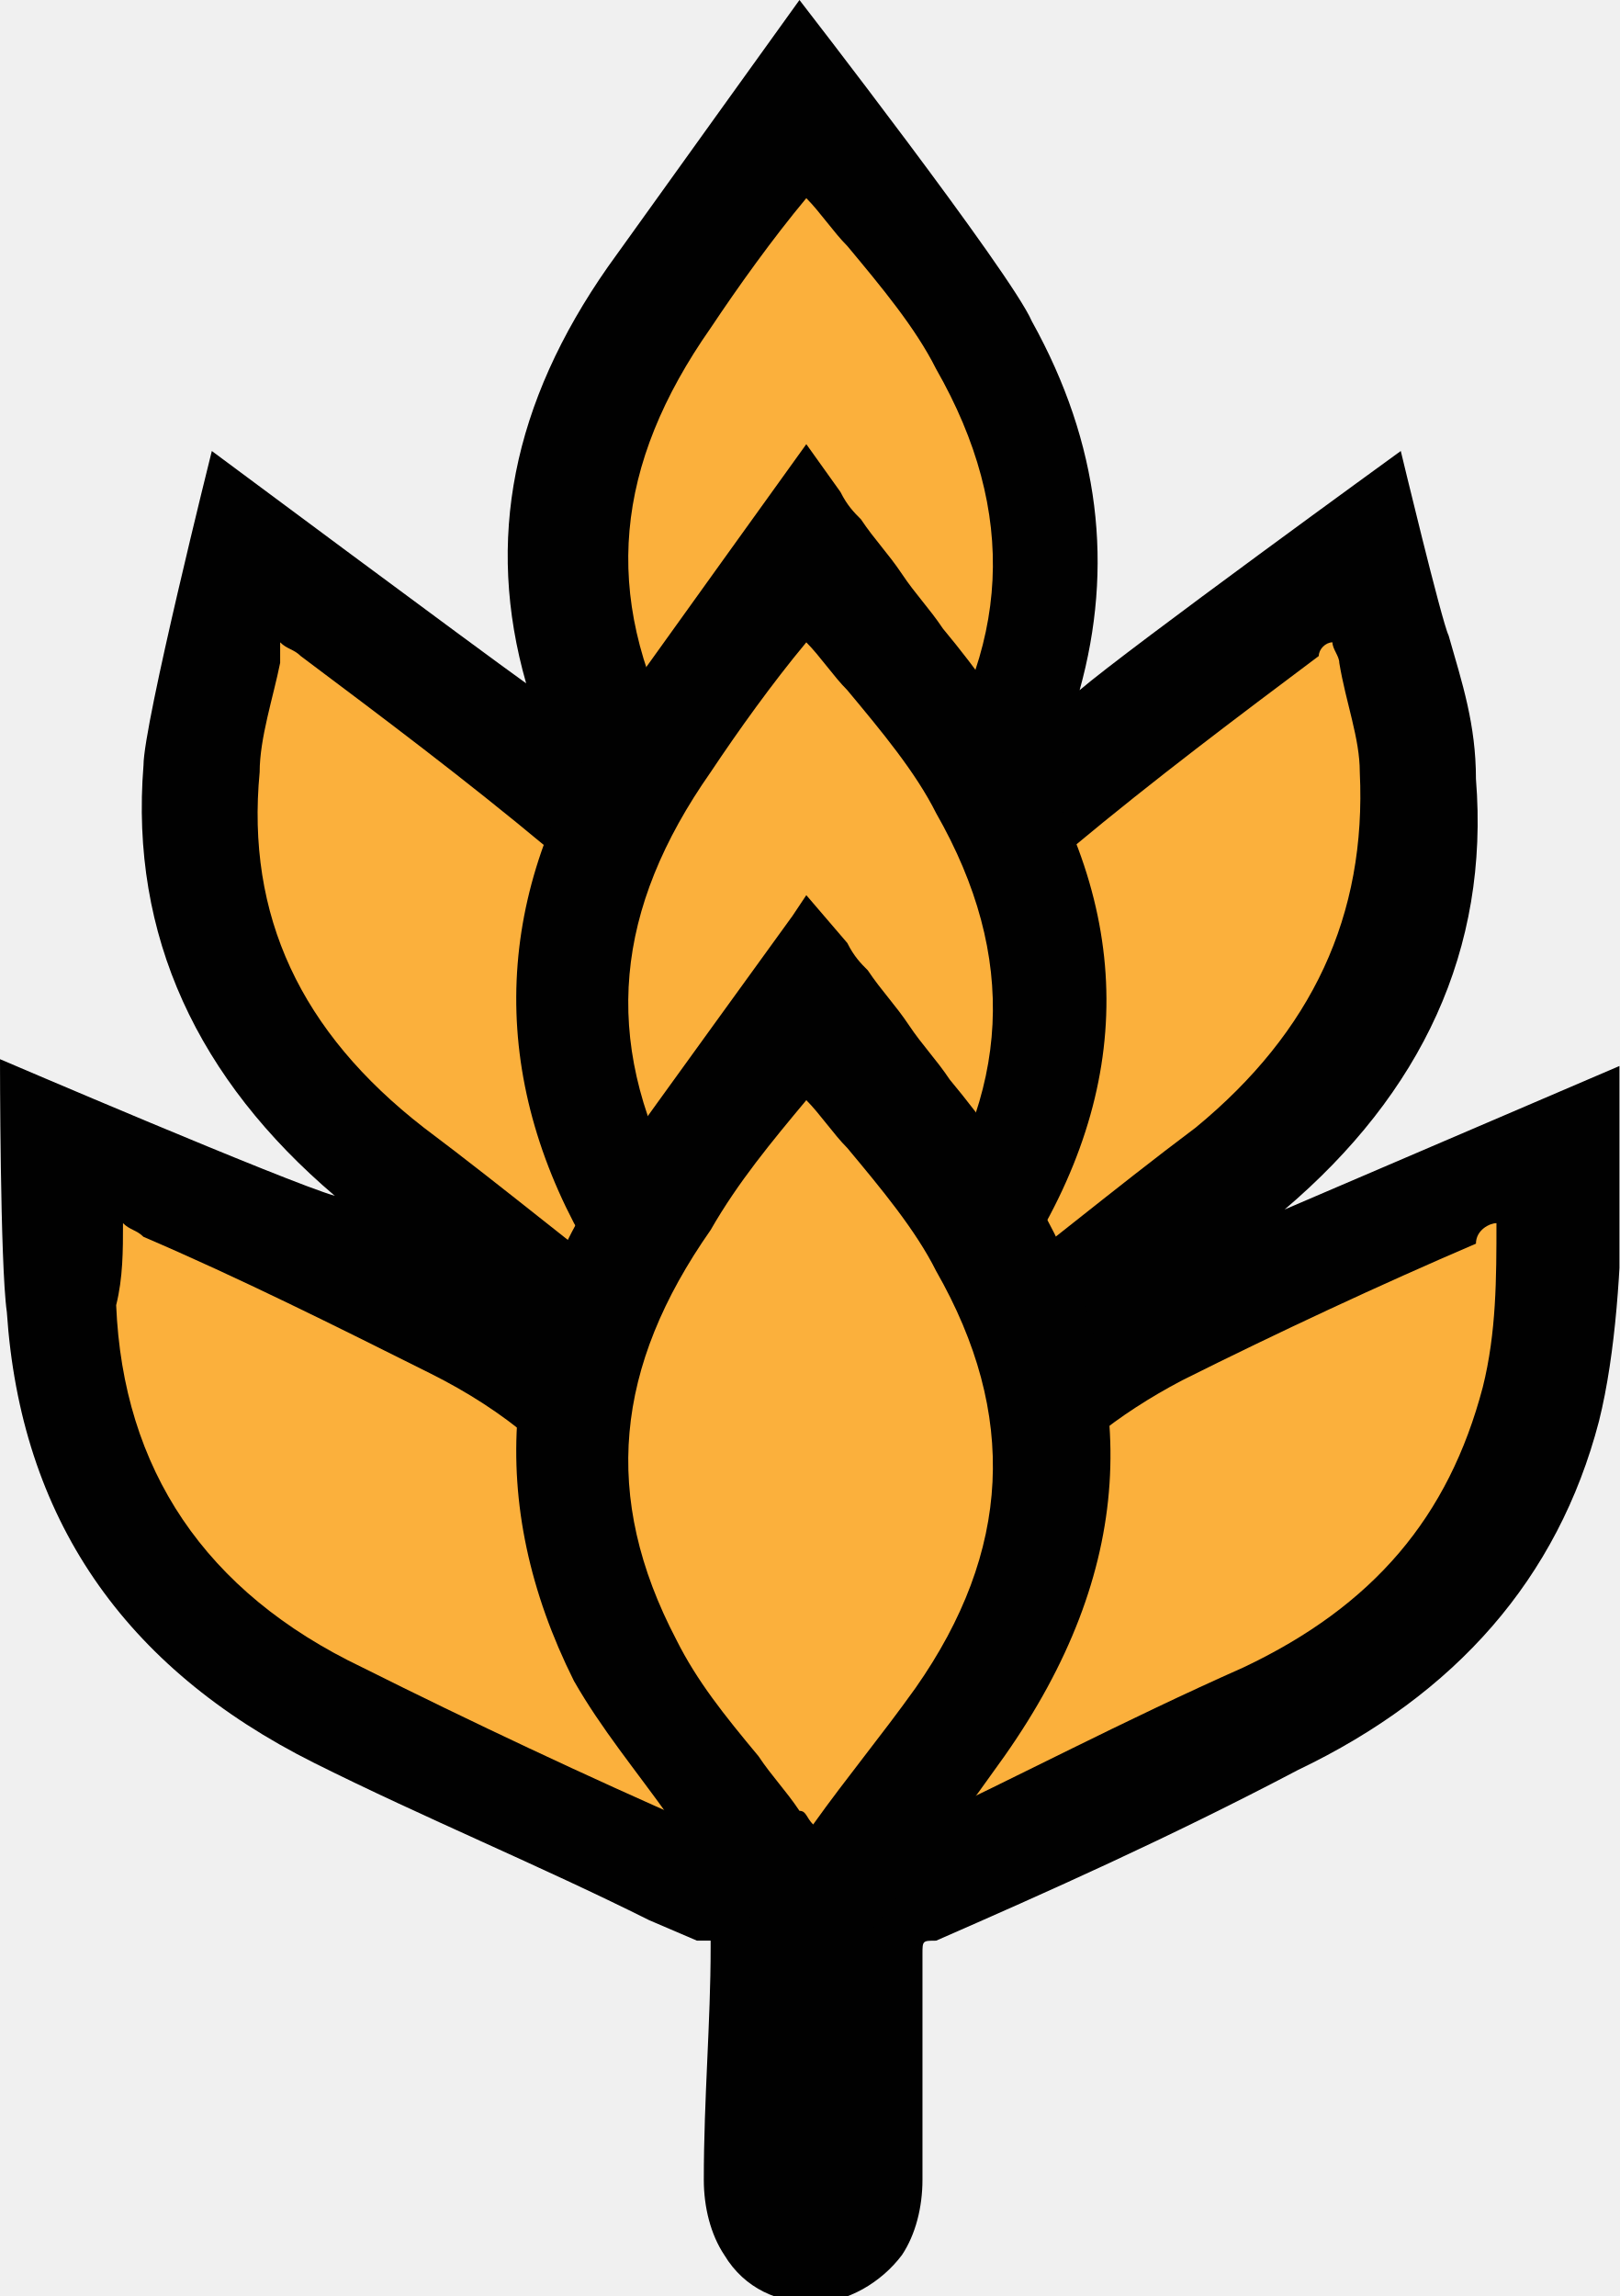
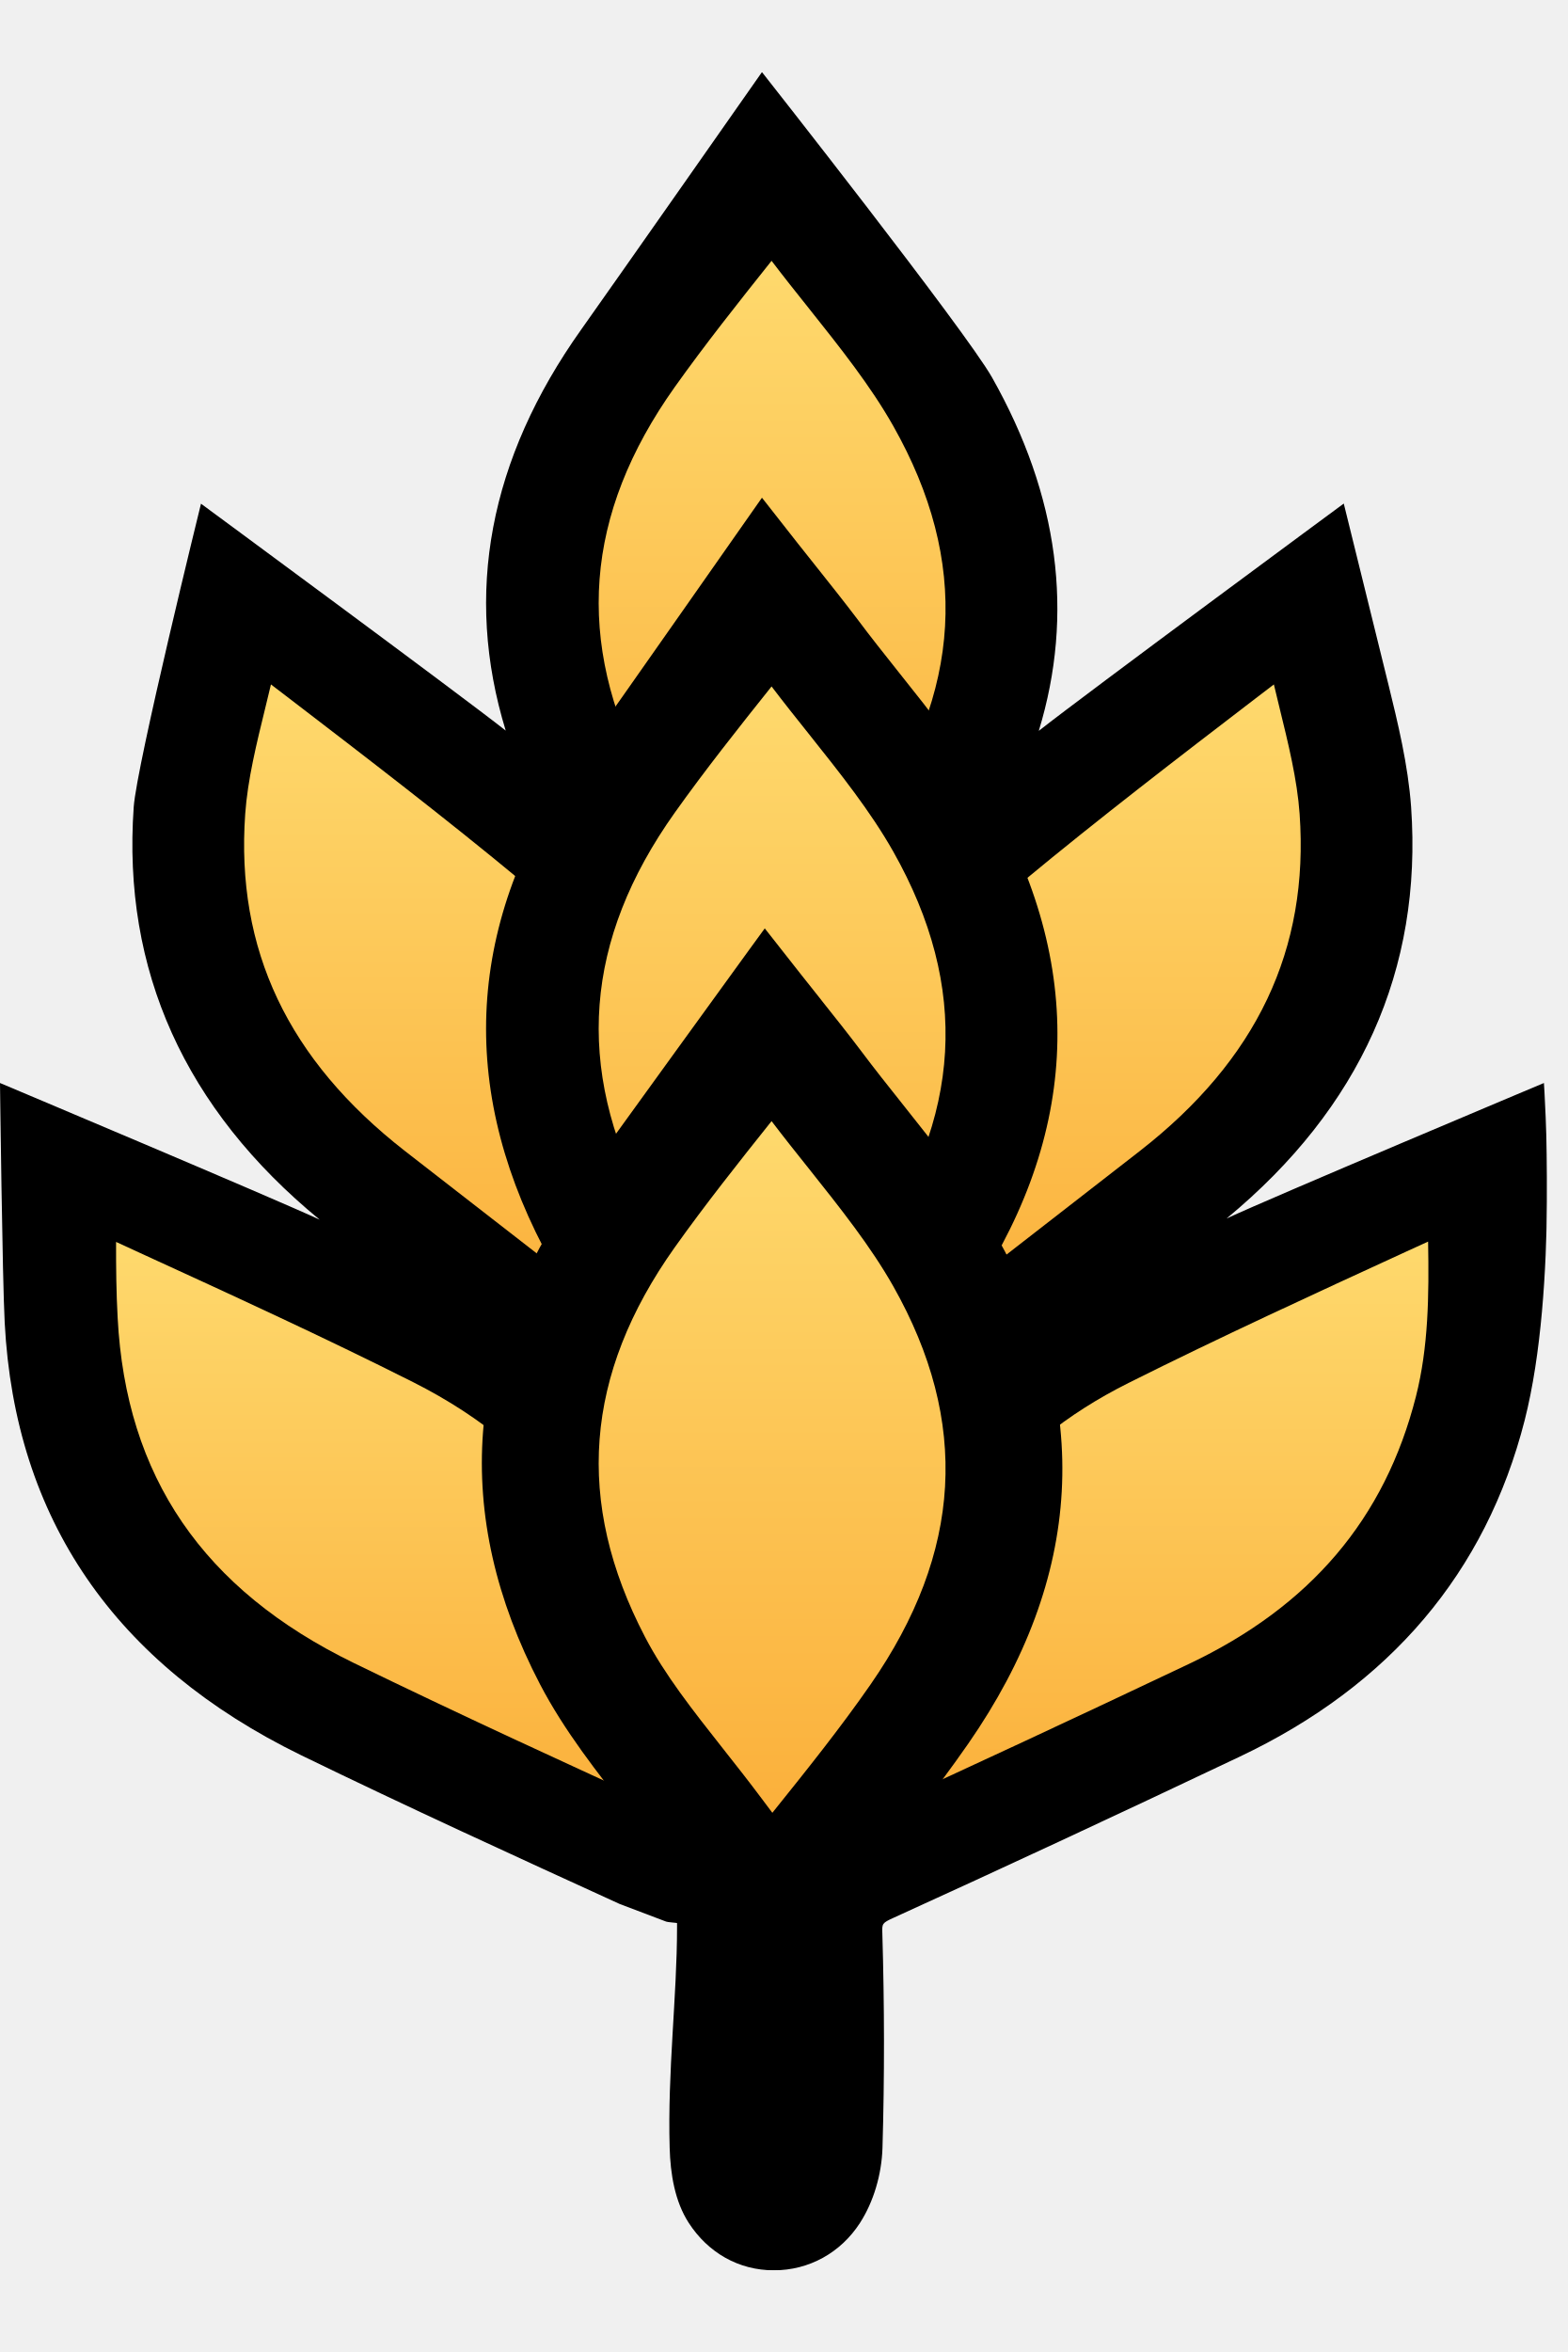
- <svg xmlns="http://www.w3.org/2000/svg" xmlns:xlink="http://www.w3.org/1999/xlink" version="1.1" id="Layer_1" x="0px" y="0px" viewBox="0 0 23.7 33.6" style="enable-background:new 0 0 23.7 33.6;" xml:space="preserve">
-   <style type="text/css">
- 	.st0{clip-path:url(#SVGID_2_);}
- 	.st1{clip-path:url(#SVGID_4_);enable-background:new    ;}
- 	.st2{clip-path:url(#SVGID_6_);}
- 	.st3{clip-path:url(#SVGID_8_);}
- 	.st4{clip-path:url(#SVGID_10_);fill:#010101;}
- 	.st5{clip-path:url(#SVGID_12_);}
- 	.st6{clip-path:url(#SVGID_14_);fill:#FBB03C;}
- 	.st7{clip-path:url(#SVGID_16_);}
- 	.st8{clip-path:url(#SVGID_18_);fill:#FBB03C;}
- 	.st9{clip-path:url(#SVGID_20_);}
- 	.st10{clip-path:url(#SVGID_22_);fill:#FBB03C;}
- 	.st11{clip-path:url(#SVGID_24_);}
- 	.st12{clip-path:url(#SVGID_26_);fill:#FBB03C;}
- 	.st13{clip-path:url(#SVGID_28_);}
- 	.st14{clip-path:url(#SVGID_30_);fill:#FBB03C;}
- 	.st15{clip-path:url(#SVGID_32_);}
- 	.st16{clip-path:url(#SVGID_34_);fill:#010101;}
- 	.st17{clip-path:url(#SVGID_36_);}
- 	.st18{clip-path:url(#SVGID_38_);fill:#FBB03C;}
- 	.st19{clip-path:url(#SVGID_40_);}
- 	.st20{clip-path:url(#SVGID_42_);fill:#010101;}
- 	.st21{clip-path:url(#SVGID_44_);}
- 	.st22{clip-path:url(#SVGID_46_);fill:#FBB03C;}
- </style>
-   <g>
-     <defs>
-       <rect id="SVGID_1_" x="0" y="0" width="23.7" height="33.6" />
-     </defs>
-     <clipPath id="SVGID_2_">
-       <use xlink:href="#SVGID_1_" style="overflow:visible;" />
-     </clipPath>
-     <g class="st0">
-       <defs>
-         <rect id="SVGID_3_" x="0" y="-1.1" width="24" height="36" />
-       </defs>
-       <clipPath id="SVGID_4_">
-         <use xlink:href="#SVGID_3_" style="overflow:visible;" />
-       </clipPath>
-       <g class="st1">
-         <g>
-           <defs>
-             <rect id="SVGID_5_" x="0" y="-0.1" width="24" height="34" />
-           </defs>
-           <clipPath id="SVGID_6_">
-             <use xlink:href="#SVGID_5_" style="overflow:visible;" />
-           </clipPath>
-           <g class="st2">
-             <defs>
-               <path id="SVGID_7_" d="M21.2,9.3c-0.1-0.2-0.7-2.7-0.7-2.7s-4,2.9-4.7,3.5c0.5-1.8,0.3-3.6-0.7-5.4C14.8,4,11.7,0,11.7,0        S9.4,3.2,8.9,3.9c-1.4,2-1.8,4-1.2,6.1C7,9.5,3.1,6.6,3.1,6.6s-1,4-1,4.6c-0.2,2.5,0.8,4.6,2.8,6.3C4.2,17.3,0,15.5,0,15.5        s0,3,0.1,3.7c0.2,3,1.7,5.2,4.5,6.6c1.6,0.8,3.3,1.5,4.9,2.3l0.7,0.3c0,0,0.2,0,0.2,0v0.1c0,1.1-0.1,2.2-0.1,3.4        c0,0.4,0.1,0.8,0.3,1.1c0.3,0.5,0.8,0.7,1.3,0.7c0.5,0,1-0.3,1.3-0.7c0.2-0.3,0.3-0.7,0.3-1.1c0-1.1,0-2.2,0-3.3        c0-0.2,0-0.2,0.2-0.2c1.6-0.7,3.4-1.5,5.3-2.5c2.3-1.1,3.8-2.8,4.4-5.1c0.5-2,0.3-5.2,0.3-5.2s-4.2,1.8-4.9,2.1        c2-1.7,3-3.8,2.8-6.3C21.6,10.6,21.4,10,21.2,9.3L21.2,9.3z" />
-             </defs>
-             <clipPath id="SVGID_8_">
-               <use xlink:href="#SVGID_7_" style="overflow:visible;" />
-             </clipPath>
-             <g class="st3">
-               <defs>
-                 <rect id="SVGID_9_" x="0" y="-0.1" width="24" height="34" />
-               </defs>
-               <clipPath id="SVGID_10_">
-                 <use xlink:href="#SVGID_9_" style="overflow:visible;" />
-               </clipPath>
-               <rect x="-5" y="-5" class="st4" width="33.7" height="43.6" />
-             </g>
-           </g>
-         </g>
-       </g>
+ <svg xmlns="http://www.w3.org/2000/svg" xmlns:xlink="http://www.w3.org/1999/xlink" width="24px" height="36px" viewBox="0 -1 24 36" version="1.1">
+   <defs>
+     <polygon id="path-1" points="23.684 34.229 0 34.229 0 0.583 23.684 0.583" />
+     <linearGradient x1="50%" y1="0%" x2="50%" y2="100%" id="linearGradient-3">
+       <stop stop-color="#FED96D" offset="0%" />
+       <stop stop-color="#FBB03B" offset="100%" />
+     </linearGradient>
+   </defs>
+   <g id="MALT-ON" stroke="none" stroke-width="1" fill="none" fill-rule="evenodd" transform="translate(0, -1)">
+     <g id="Group-3" transform="translate(0, 0.520612)">
+       <mask id="mask-2" fill="white">
+         <use xlink:href="#path-1" />
+       </mask>
+       <g id="Clip-2" />
+       <path d="M21.249,9.93 C21.191,9.694 20.572,7.187 20.572,7.187 C20.572,7.187 16.622,10.099 15.903,10.666 C16.448,8.879 16.21,7.068 15.187,5.256 C14.778,4.534 11.665,0.583 11.665,0.583 C11.665,0.583 9.41,3.802 8.898,4.523 C7.488,6.507 7.1,8.567 7.742,10.662 C7.027,10.098 3.077,7.189 3.077,7.189 C3.077,7.189 2.093,11.18 2.047,11.832 C1.871,14.33 2.831,16.454 4.894,18.148 C4.225,17.835 -0,16.056 -0,16.056 C-0,16.056 0.036,19.057 0.072,19.725 C0.228,22.725 1.756,24.953 4.612,26.346 C6.223,27.13 7.883,27.889 9.487,28.622 L10.194,28.89 C10.219,28.902 10.365,28.91 10.365,28.914 L10.365,28.975 C10.365,30.042 10.218,31.182 10.252,32.355 C10.263,32.756 10.332,33.176 10.544,33.503 C10.838,33.958 11.307,34.229 11.847,34.229 C12.387,34.229 12.871,33.959 13.164,33.506 C13.376,33.178 13.497,32.76 13.51,32.358 C13.542,31.271 13.54,30.167 13.508,29.074 C13.503,28.921 13.501,28.914 13.689,28.829 C15.31,28.091 17.039,27.288 18.975,26.369 C21.282,25.277 22.748,23.544 23.341,21.22 C23.86,19.186 23.636,16.056 23.636,16.056 C23.636,16.056 19.45,17.815 18.778,18.13 C20.826,16.438 21.778,14.321 21.603,11.832 C21.556,11.181 21.4,10.547 21.25,9.933 L21.249,9.93 Z" id="Fill-1" fill="#000000" mask="url(#mask-2)" />
    </g>
-   </g>
-   <g>
-     <defs>
-       <path id="SVGID_11_" d="M21.9,17.9c0,0.8,0,1.6-0.2,2.4c-0.5,1.9-1.6,3.2-3.5,4.1c-1.8,0.8-3.3,1.6-4.8,2.3c0.2-0.3,0.4-0.6,0.5-1    c0-0.2,0-0.4,0.1-0.6c0-0.2,0-0.3,0-0.4c0.3-2.1,1.4-3.5,3.3-4.5c1.4-0.7,2.9-1.4,4.3-2C21.6,18,21.8,17.9,21.9,17.9" />
-     </defs>
-     <clipPath id="SVGID_12_">
-       <use xlink:href="#SVGID_11_" style="overflow:visible;" />
-     </clipPath>
-     <g class="st5">
-       <defs>
-         <rect id="SVGID_13_" x="0" y="-1.1" width="24" height="36" />
-       </defs>
-       <clipPath id="SVGID_14_">
-         <use xlink:href="#SVGID_13_" style="overflow:visible;" />
-       </clipPath>
-       <rect x="8.4" y="12.9" class="st6" width="18.5" height="18.7" />
-     </g>
-   </g>
-   <g>
-     <defs>
-       <path id="SVGID_15_" d="M1.8,17.9C1.9,18,2,18,2.1,18.1c1.4,0.6,2.8,1.3,4.2,2c2.2,1.1,3.3,2.8,3.4,5.1c0,0,0,0,0,0.1    c0,0.1,0,0.2,0,0.4c0.1,0.4,0.2,0.7,0.5,1c-1.6-0.7-3.3-1.5-4.9-2.3c-2.3-1.1-3.5-2.9-3.6-5.3C1.8,18.7,1.8,18.3,1.8,17.9" />
-     </defs>
-     <clipPath id="SVGID_16_">
-       <use xlink:href="#SVGID_15_" style="overflow:visible;" />
-     </clipPath>
-     <g class="st7">
-       <defs>
-         <rect id="SVGID_17_" x="0" y="-1.1" width="24" height="36" />
-       </defs>
-       <clipPath id="SVGID_18_">
-         <use xlink:href="#SVGID_17_" style="overflow:visible;" />
-       </clipPath>
-       <rect x="-3.2" y="12.9" class="st8" width="18.5" height="18.7" />
-     </g>
-   </g>
-   <g>
-     <defs>
-       <path id="SVGID_19_" d="M4.1,9.4c0.1,0.1,0.2,0.1,0.3,0.2c1.2,0.9,2.4,1.8,3.6,2.8c2,1.6,2.6,3.6,2.1,6.1C10,18.7,9.9,19,9.8,19.3    c-1.2-0.9-2.4-1.9-3.6-2.8c-1.8-1.4-2.6-3.1-2.4-5.2c0-0.5,0.2-1.1,0.3-1.6C4.1,9.6,4.1,9.5,4.1,9.4" />
-     </defs>
-     <clipPath id="SVGID_20_">
-       <use xlink:href="#SVGID_19_" style="overflow:visible;" />
-     </clipPath>
-     <g class="st9">
-       <defs>
-         <rect id="SVGID_21_" x="0" y="-1.1" width="24" height="36" />
-       </defs>
-       <clipPath id="SVGID_22_">
-         <use xlink:href="#SVGID_21_" style="overflow:visible;" />
-       </clipPath>
-       <rect x="-1.3" y="4.4" class="st10" width="16.5" height="20" />
-     </g>
-   </g>
-   <g>
-     <defs>
-       <path id="SVGID_23_" d="M11.8,2.9c0.2,0.2,0.4,0.5,0.6,0.7c0.5,0.6,1,1.2,1.3,1.8c1.2,2.1,1.1,4.1-0.3,6.1c-0.5,0.7-1,1.3-1.5,2    c-0.1-0.1-0.1-0.2-0.2-0.2c-0.2-0.3-0.4-0.5-0.6-0.8c-0.5-0.6-0.9-1.1-1.2-1.7c-1.1-2.1-0.9-4,0.5-6C10.8,4.2,11.3,3.5,11.8,2.9" />
-     </defs>
-     <clipPath id="SVGID_24_">
-       <use xlink:href="#SVGID_23_" style="overflow:visible;" />
-     </clipPath>
-     <g class="st11">
-       <defs>
-         <rect id="SVGID_25_" x="0" y="-1.1" width="24" height="36" />
-       </defs>
-       <clipPath id="SVGID_26_">
-         <use xlink:href="#SVGID_25_" style="overflow:visible;" />
-       </clipPath>
-       <rect x="4.2" y="-2.1" class="st12" width="15.3" height="20.6" />
-     </g>
-   </g>
-   <g>
-     <defs>
-       <path id="SVGID_27_" d="M19.5,9.4c0,0.1,0.1,0.2,0.1,0.3c0.1,0.6,0.3,1.1,0.3,1.6c0.1,2.1-0.7,3.8-2.4,5.2    c-1.2,0.9-2.4,1.9-3.6,2.8c-0.1-0.3-0.1-0.6-0.2-0.9C13,16,13.7,14,15.7,12.4c1.2-1,2.4-1.9,3.6-2.8C19.3,9.5,19.4,9.4,19.5,9.4" />
-     </defs>
-     <clipPath id="SVGID_28_">
-       <use xlink:href="#SVGID_27_" style="overflow:visible;" />
-     </clipPath>
-     <g class="st13">
-       <defs>
-         <rect id="SVGID_29_" x="0" y="-1.1" width="24" height="36" />
-       </defs>
-       <clipPath id="SVGID_30_">
-         <use xlink:href="#SVGID_29_" style="overflow:visible;" />
-       </clipPath>
-       <rect x="8.4" y="4.4" class="st14" width="16.5" height="20" />
-     </g>
-   </g>
-   <g>
-     <defs>
-       <path id="SVGID_31_" d="M15.2,11.2c-0.4-0.7-0.9-1.4-1.4-2c-0.2-0.3-0.4-0.5-0.6-0.8c-0.2-0.3-0.4-0.5-0.6-0.8l0,0    c-0.1-0.1-0.2-0.2-0.3-0.4l-0.5-0.7c0,0-2.3,3.2-2.8,3.9c-1.7,2.4-1.9,5-0.6,7.5c0.4,0.7,0.9,1.3,1.3,2c0.1,0.2,0.4,0.5,0.6,0.7    c0.2,0.3,0.5,0.7,0.8,1l0.2-0.1L11,21.7c0.1,0.2,0.3,0.3,0.4,0.5l0.6,0.7l0.3-0.8c0,0,0-0.1,0-0.1c0.2-0.3,0.5-0.6,0.7-0.9l0,0    c0.6-0.7,1.1-1.4,1.6-2.1C16.5,16.4,16.7,13.8,15.2,11.2" />
-     </defs>
-     <clipPath id="SVGID_32_">
-       <use xlink:href="#SVGID_31_" style="overflow:visible;" />
-     </clipPath>
-     <g class="st15">
-       <defs>
-         <rect id="SVGID_33_" x="0" y="-1.1" width="24" height="36" />
-       </defs>
-       <clipPath id="SVGID_34_">
-         <use xlink:href="#SVGID_33_" style="overflow:visible;" />
-       </clipPath>
-       <rect x="2.4" y="1.5" class="st16" width="18.7" height="26.4" />
-     </g>
-   </g>
-   <g>
-     <defs>
-       <path id="SVGID_35_" d="M11.8,9.4c0.2,0.2,0.4,0.5,0.6,0.7c0.5,0.6,1,1.2,1.3,1.8c1.2,2.1,1.1,4.1-0.3,6.1c-0.5,0.7-1,1.3-1.5,2    c-0.1-0.1-0.1-0.2-0.2-0.2c-0.2-0.3-0.4-0.5-0.6-0.8c-0.5-0.6-0.9-1.1-1.2-1.7c-1.1-2.1-0.9-4,0.5-6C10.8,10.7,11.3,10,11.8,9.4" />
-     </defs>
-     <clipPath id="SVGID_36_">
-       <use xlink:href="#SVGID_35_" style="overflow:visible;" />
-     </clipPath>
-     <g class="st17">
-       <defs>
-         <rect id="SVGID_37_" x="0" y="-1.1" width="24" height="36" />
-       </defs>
-       <clipPath id="SVGID_38_">
-         <use xlink:href="#SVGID_37_" style="overflow:visible;" />
-       </clipPath>
-       <rect x="4.2" y="4.4" class="st18" width="15.3" height="20.6" />
-     </g>
-   </g>
-   <g>
-     <defs>
-       <path id="SVGID_39_" d="M15.3,17.8c-0.4-0.7-0.9-1.4-1.4-2c-0.2-0.3-0.4-0.5-0.6-0.8c-0.2-0.3-0.4-0.5-0.6-0.8l0,0    c-0.1-0.1-0.2-0.2-0.3-0.4l-0.6-0.7l-0.2,0.3c0,0-2.1,2.9-2.6,3.6c-1.7,2.4-1.9,5-0.6,7.6c0.4,0.7,0.9,1.3,1.4,2v0    c0.2,0.2,0.4,0.5,0.6,0.7c0.2,0.3,0.5,0.7,0.8,1l0.2-0.2L11,28.4c0.1,0.2,0.3,0.3,0.4,0.5l0.6,0.8l0.4-0.9c0,0,0-0.1,0-0.1    c0.2-0.3,0.5-0.6,0.7-0.9l0,0c0.6-0.7,1.1-1.4,1.6-2.1C16.6,23,16.7,20.4,15.3,17.8" />
-     </defs>
-     <clipPath id="SVGID_40_">
-       <use xlink:href="#SVGID_39_" style="overflow:visible;" />
-     </clipPath>
-     <g class="st19">
-       <defs>
-         <rect id="SVGID_41_" x="0" y="-1.1" width="24" height="36" />
-       </defs>
-       <clipPath id="SVGID_42_">
-         <use xlink:href="#SVGID_41_" style="overflow:visible;" />
-       </clipPath>
-       <rect x="2.4" y="8.1" class="st20" width="18.9" height="26.6" />
-     </g>
-   </g>
-   <g>
-     <defs>
-       <path id="SVGID_43_" d="M11.8,16.1c0.2,0.2,0.4,0.5,0.6,0.7c0.5,0.6,1,1.2,1.3,1.8c1.2,2.1,1.1,4.1-0.3,6.1c-0.5,0.7-1,1.3-1.5,2    c-0.1-0.1-0.1-0.2-0.2-0.2c-0.2-0.3-0.4-0.5-0.6-0.8c-0.5-0.6-0.9-1.1-1.2-1.7c-1.1-2.1-0.9-4,0.5-6    C10.8,17.3,11.3,16.7,11.8,16.1" />
-     </defs>
-     <clipPath id="SVGID_44_">
-       <use xlink:href="#SVGID_43_" style="overflow:visible;" />
-     </clipPath>
-     <g class="st21">
-       <defs>
-         <rect id="SVGID_45_" x="0" y="-1.1" width="24" height="36" />
-       </defs>
-       <clipPath id="SVGID_46_">
-         <use xlink:href="#SVGID_45_" style="overflow:visible;" />
-       </clipPath>
-       <rect x="4.2" y="11.1" class="st22" width="15.3" height="20.6" />
-     </g>
+     <path d="M21.677,21.374 C21.201,23.246 20.063,24.586 18.2,25.469 C16.444,26.302 14.858,27.04 13.369,27.72 C13.619,27.449 13.79,27.108 13.848,26.724 C13.881,26.508 13.894,26.299 13.908,26.115 C13.918,25.953 13.928,25.798 13.949,25.666 C14.283,23.593 15.371,22.122 17.276,21.168 C18.674,20.468 20.129,19.8 21.537,19.153 C21.645,19.104 21.754,19.054 21.863,19.004 C21.878,19.833 21.868,20.623 21.677,21.374 Z" id="Fill-4" fill="url(#linearGradient-3)" />
+     <path d="M2.142,19.177 C3.526,19.811 4.956,20.466 6.324,21.155 C8.479,22.243 9.599,23.924 9.751,26.294 C9.752,26.32 9.753,26.344 9.753,26.369 C9.757,26.471 9.763,26.61 9.791,26.766 C9.862,27.136 10.033,27.463 10.276,27.725 C8.67,26.992 7.016,26.233 5.415,25.453 C3.109,24.33 1.927,22.601 1.801,20.168 C1.78,19.786 1.776,19.402 1.777,19.009 C1.899,19.065 2.021,19.12 2.142,19.177 Z" id="Fill-6" fill="url(#linearGradient-3)" />
+     <path d="M4.423,10.686 C5.604,11.591 6.825,12.527 7.977,13.482 C9.945,15.111 10.617,17.096 10.034,19.548 C9.964,19.841 9.892,20.132 9.818,20.428 C8.611,19.492 7.405,18.555 6.2,17.618 C4.408,16.221 3.607,14.533 3.754,12.457 C3.791,11.934 3.926,11.386 4.068,10.807 C4.094,10.699 4.121,10.588 4.148,10.476 C4.241,10.547 4.332,10.616 4.423,10.686 Z" id="Fill-8" fill="url(#linearGradient-3)" />
+     <path d="M11.812,3.992 C11.999,4.238 12.191,4.479 12.378,4.713 C12.867,5.327 13.329,5.908 13.675,6.52 C14.848,8.595 14.733,10.591 13.326,12.617 C12.865,13.282 12.359,13.913 11.824,14.579 C11.767,14.504 11.71,14.429 11.656,14.355 C11.461,14.094 11.261,13.84 11.067,13.595 C10.608,13.013 10.174,12.463 9.875,11.888 C8.797,9.823 8.946,7.872 10.33,5.924 C10.793,5.273 11.309,4.623 11.812,3.992" id="Fill-10" fill="url(#linearGradient-3)" />
+     <path d="M19.582,10.807 C19.724,11.386 19.859,11.934 19.896,12.457 C20.043,14.533 19.242,16.221 17.449,17.618 C16.245,18.555 15.039,19.492 13.832,20.428 C13.758,20.132 13.686,19.841 13.616,19.548 C13.033,17.096 13.705,15.111 15.673,13.482 C16.825,12.527 18.046,11.591 19.227,10.686 C19.318,10.616 19.409,10.547 19.502,10.476 C19.529,10.588 19.556,10.699 19.582,10.807 Z" id="Fill-12" fill="url(#linearGradient-3)" />
+     <path d="M15.187,12.291 C14.778,11.569 14.256,10.912 13.749,10.277 C13.541,10.015 13.324,9.743 13.123,9.473 C12.928,9.216 12.724,8.959 12.525,8.709 L12.513,8.694 C12.416,8.571 12.314,8.444 12.208,8.31 L11.665,7.618 C11.665,7.618 9.41,10.837 8.898,11.558 C7.175,13.983 6.977,16.52 8.323,19.101 C8.691,19.806 9.216,20.44 9.662,21.054 L9.662,21.054 C9.811,21.278 10.054,21.533 10.236,21.777 C10.482,22.108 10.754,22.433 11.028,22.775 L11.207,22.652 L11.037,22.787 C11.164,22.948 11.297,23.113 11.434,23.288 L11.996,24.003 L12.339,23.175 C12.356,23.132 12.37,23.097 12.38,23.067 C12.619,22.76 12.868,22.452 13.108,22.153 L13.125,22.132 C13.677,21.446 14.248,20.736 14.76,19.998 C16.509,17.48 16.653,14.886 15.187,12.291" id="Fill-14" fill="#000000" />
+     <path d="M12.378,11.228 C12.867,11.842 13.329,12.422 13.675,13.034 C14.848,15.11 14.733,17.105 13.326,19.131 C12.865,19.796 12.359,20.428 11.824,21.093 C11.767,21.018 11.71,20.943 11.656,20.869 C11.461,20.609 11.261,20.355 11.067,20.11 C10.608,19.528 10.174,18.978 9.875,18.403 C8.797,16.338 8.946,14.387 10.33,12.439 C10.793,11.788 11.309,11.137 11.812,10.507 C11.999,10.753 12.191,10.994 12.378,11.228 Z" id="Fill-16" fill="url(#linearGradient-3)" />
+     <path d="M15.252,18.912 C14.841,18.186 14.317,17.526 13.809,16.889 C13.6,16.627 13.384,16.355 13.184,16.088 C12.989,15.829 12.783,15.571 12.584,15.321 L12.573,15.306 C12.475,15.183 12.374,15.056 12.268,14.922 L11.708,14.21 L11.471,14.535 C11.45,14.565 9.347,17.462 8.842,18.173 C7.104,20.62 6.911,23.181 8.269,25.783 C8.641,26.494 9.144,27.132 9.63,27.748 L9.63,27.749 C9.808,27.972 10.008,28.226 10.188,28.47 C10.435,28.802 10.694,29.127 10.968,29.47 L11.207,29.305 L10.978,29.482 C11.104,29.641 11.237,29.807 11.374,29.981 L12.017,30.8 L12.408,29.853 C12.425,29.814 12.436,29.78 12.447,29.752 C12.684,29.449 12.929,29.143 13.167,28.847 L13.185,28.826 C13.738,28.14 14.309,27.429 14.823,26.689 C16.587,24.148 16.733,21.531 15.252,18.912" id="Fill-18" fill="#000000" />
+     <path d="M12.378,17.881 C12.867,18.495 13.329,19.076 13.675,19.687 C14.848,21.763 14.733,23.758 13.326,25.785 C12.865,26.449 12.359,27.081 11.824,27.747 C11.767,27.672 11.71,27.597 11.656,27.523 C11.461,27.262 11.261,27.008 11.067,26.763 C10.608,26.181 10.174,25.631 9.875,25.056 C8.797,22.991 8.946,21.04 10.33,19.092 C10.793,18.441 11.309,17.79 11.812,17.16 C11.999,17.406 12.191,17.647 12.378,17.881 Z" id="Fill-20" fill="url(#linearGradient-3)" />
  </g>
</svg>
